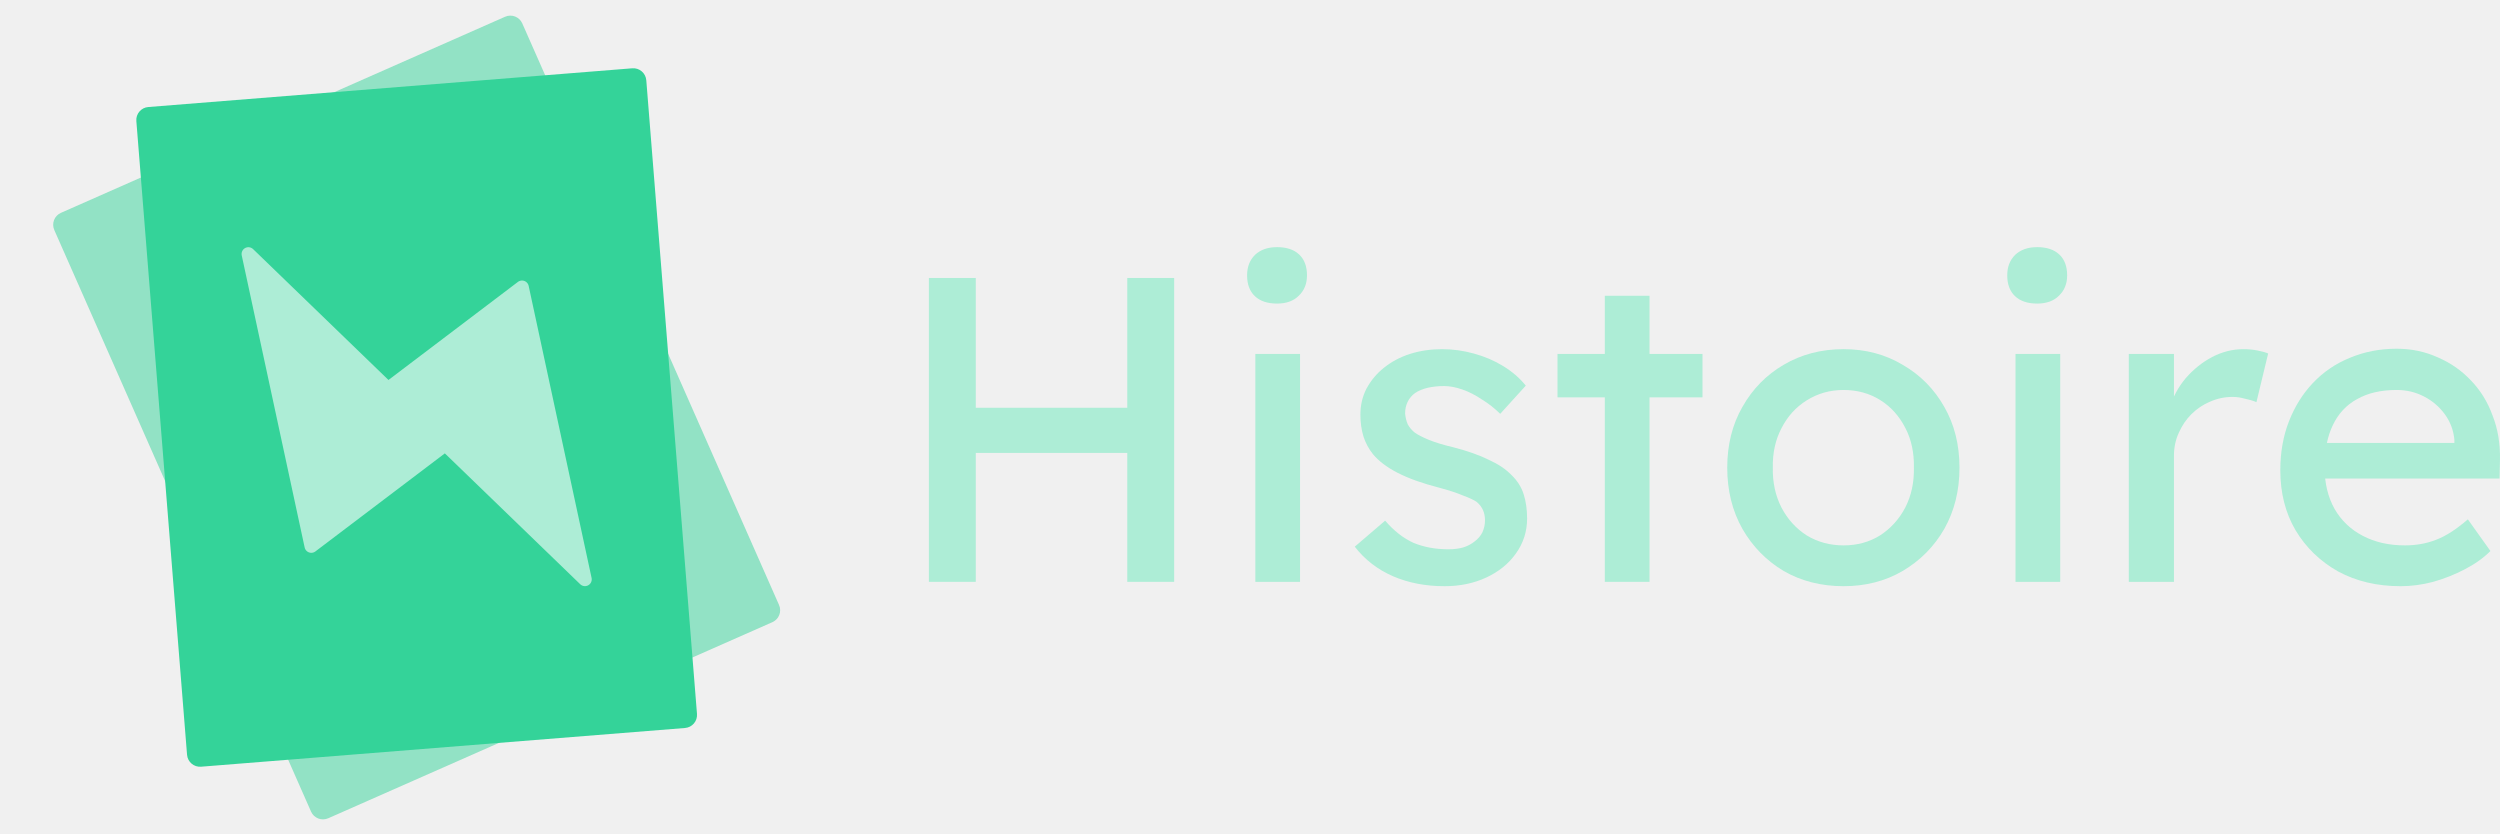
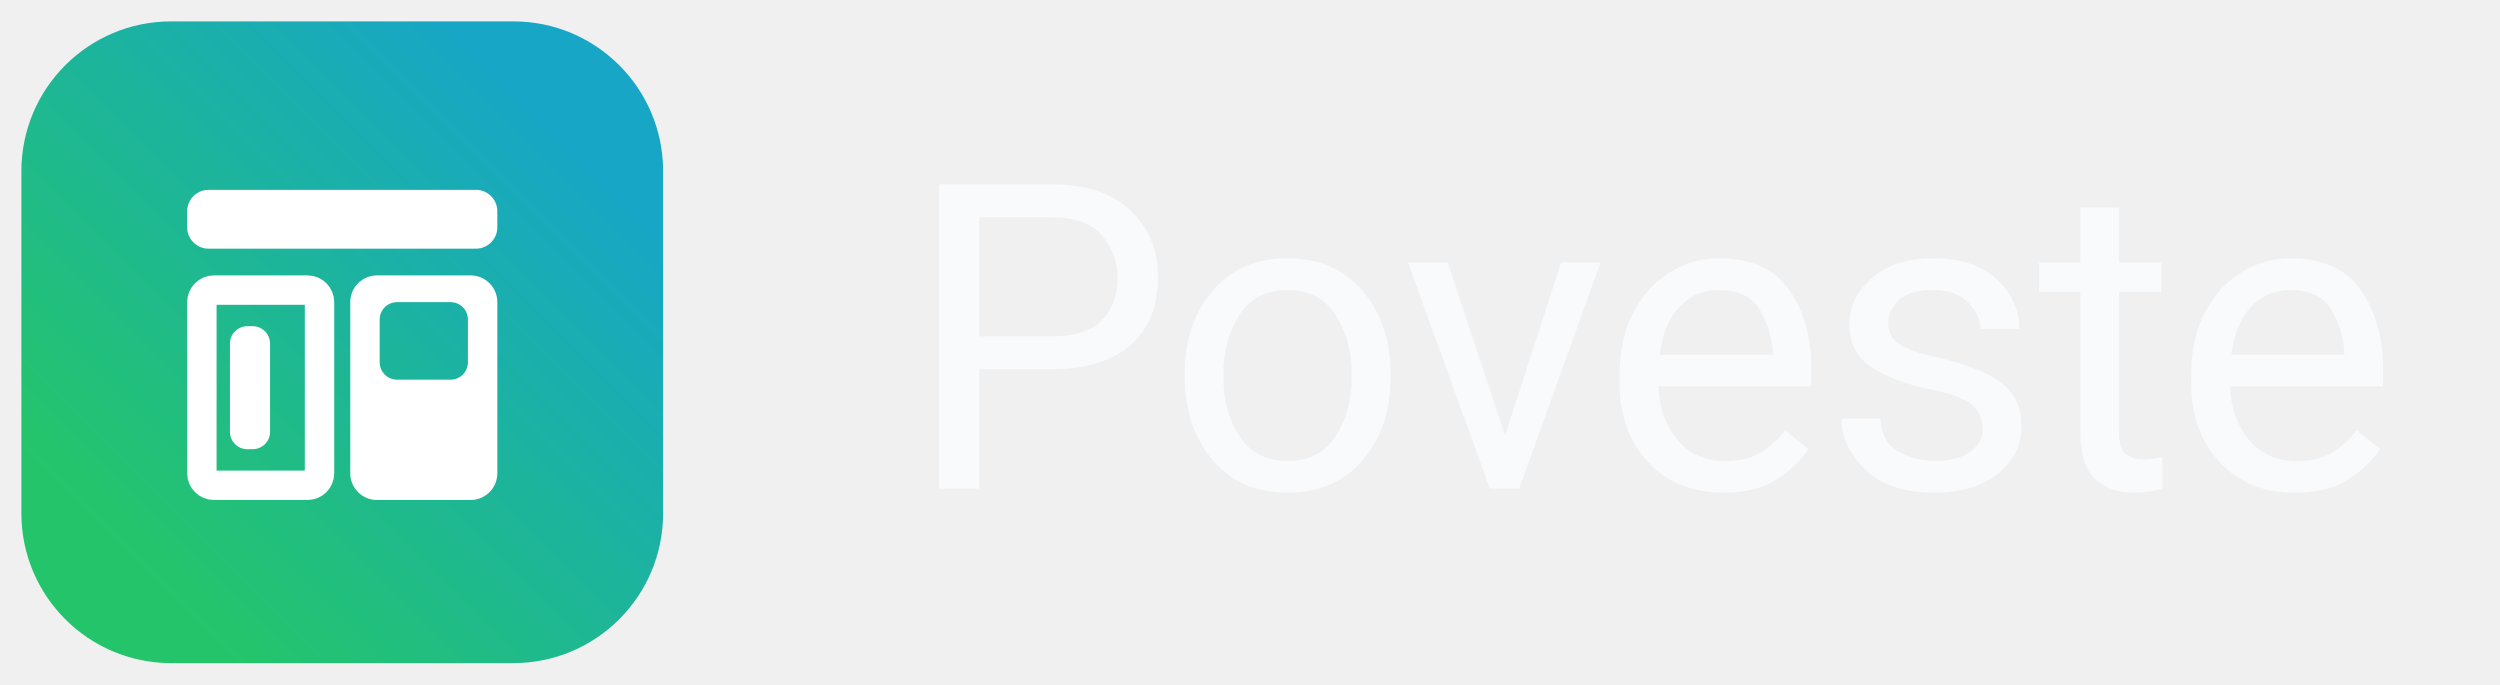
- <svg xmlns="http://www.w3.org/2000/svg" width="1536" height="512" viewBox="0 0 1536 512" version="1.1" id="svg5">
-   <defs id="defs2" />
-   <g id="layer1">
-     <rect style="opacity:0.5;fill:#34d399;fill-opacity:1;stroke-width:1.004" id="rect1372" width="314.309" height="406.609" x="-26.565" y="134.751" transform="rotate(-23.82126)" ry="8" />
-     <rect style="fill:#34d399;fill-opacity:1;stroke-width:1.004" id="rect850" width="314.309" height="406.609" x="77.572" y="72.809" ry="8" transform="rotate(-4.574453)" />
-   </g>
-   <g id="layer3">
-     <path id="path1657-3" style="display:inline;fill:#adedd6;fill-opacity:1;stroke:#adedd6;stroke-width:8.349;stroke-linecap:butt;stroke-linejoin:round;stroke-miterlimit:4;stroke-dasharray:none;stroke-opacity:1" d="M 359.389,355.951 320.729,176.529 238.346,238.941 Z M 273.641,273.066 152.598,156.056 191.258,335.478 Z" />
-     <g aria-label="Histoire" id="text1821-4" style="font-size:231.926px;line-height:1.25;font-family:Sen;-inkscape-font-specification:Sen;fill:#adedd6;fill-opacity:1;stroke-width:5.798" transform="matrix(1.150056,0,0,1.150056,-105.4016,-38.41423)">
-       <path d="M 693.876,344.248 V 181.9 h 25.048 v 162.348 z m -105.99,0 V 181.9 h 25.048 v 162.348 z m 10.901,-68.882 v -24.12 h 106.222 v 24.12 z" style="font-family:'Lexend Deca';-inkscape-font-specification:'Lexend Deca';fill:#adedd6;fill-opacity:1" id="path16857" />
-       <path d="M 762.294,344.248 V 222.487 h 23.888 v 121.761 z m 11.596,-148.665 q -7.654,0 -11.828,-3.943 -4.175,-3.943 -4.175,-11.132 0,-6.726 4.175,-10.901 4.407,-4.175 11.828,-4.175 7.654,0 11.828,3.943 4.175,3.943 4.175,11.132 0,6.726 -4.407,10.901 -4.175,4.175 -11.596,4.175 z" style="font-family:'Lexend Deca';-inkscape-font-specification:'Lexend Deca';fill:#adedd6;fill-opacity:1" id="path16859" />
-       <path d="m 863.414,346.567 q -15.307,0 -27.599,-5.334 -12.292,-5.334 -20.409,-15.771 l 16.235,-13.916 q 6.958,8.117 15.075,11.828 8.349,3.479 18.786,3.479 4.175,0 7.654,-0.928 3.711,-1.16 6.262,-3.247 2.783,-2.087 4.175,-4.87 1.392,-3.015 1.392,-6.494 0,-6.03 -4.407,-9.741 -2.319,-1.623 -7.422,-3.479 -4.87,-2.087 -12.756,-4.175 -13.452,-3.479 -22.033,-7.885 -8.581,-4.407 -13.22,-9.973 -3.479,-4.407 -5.102,-9.509 -1.623,-5.334 -1.623,-11.596 0,-7.654 3.247,-13.916 3.479,-6.494 9.277,-11.132 6.03,-4.87 13.916,-7.422 8.117,-2.551 17.163,-2.551 8.581,0 16.931,2.319 8.581,2.319 15.771,6.726 7.19,4.407 12.06,10.437 l -13.684,15.075 q -4.407,-4.407 -9.741,-7.654 -5.102,-3.479 -10.437,-5.334 -5.334,-1.855 -9.741,-1.855 -4.87,0 -8.813,0.928 -3.943,0.928 -6.726,2.783 -2.551,1.855 -3.943,4.639 -1.392,2.783 -1.392,6.262 0.232,3.015 1.392,5.798 1.392,2.551 3.711,4.407 2.551,1.855 7.654,3.943 5.102,2.087 12.988,3.943 11.596,3.015 19.018,6.726 7.654,3.479 12.06,8.117 4.639,4.407 6.494,10.205 1.855,5.798 1.855,12.988 0,10.437 -6.03,18.786 -5.798,8.117 -15.771,12.756 -9.973,4.639 -22.265,4.639 z" style="font-family:'Lexend Deca';-inkscape-font-specification:'Lexend Deca';fill:#adedd6;fill-opacity:1" id="path16861" />
-       <path d="M 948.994,344.248 V 191.409 h 23.888 v 152.839 z m -25.28,-98.569 v -23.193 h 77.463 v 23.193 z" style="font-family:'Lexend Deca';-inkscape-font-specification:'Lexend Deca';fill:#adedd6;fill-opacity:1" id="path16863" />
-       <path d="m 1076.553,346.567 q -17.858,0 -32.006,-8.117 -13.916,-8.349 -22.033,-22.497 -8.117,-14.379 -8.117,-32.702 0,-18.322 8.117,-32.47 8.117,-14.379 22.033,-22.497 14.148,-8.349 32.006,-8.349 17.626,0 31.542,8.349 14.148,8.117 22.265,22.497 8.117,14.147 8.117,32.47 0,18.322 -8.117,32.702 -8.117,14.147 -22.265,22.497 -13.916,8.117 -31.542,8.117 z m 0,-21.801 q 10.9,0 19.482,-5.334 8.581,-5.566 13.452,-14.843 4.87,-9.509 4.638,-21.337 0.232,-12.06 -4.638,-21.337 -4.87,-9.509 -13.452,-14.843 -8.581,-5.334 -19.482,-5.334 -10.9,0 -19.714,5.566 -8.581,5.334 -13.452,14.843 -4.87,9.277 -4.639,21.105 -0.232,11.828 4.639,21.337 4.87,9.277 13.452,14.843 8.813,5.334 19.714,5.334 z" style="font-family:'Lexend Deca';-inkscape-font-specification:'Lexend Deca';fill:#adedd6;fill-opacity:1" id="path16865" />
-       <path d="M 1168.395,344.248 V 222.487 h 23.888 v 121.761 z m 11.596,-148.665 q -7.654,0 -11.828,-3.943 -4.175,-3.943 -4.175,-11.132 0,-6.726 4.175,-10.901 4.407,-4.175 11.828,-4.175 7.654,0 11.828,3.943 4.175,3.943 4.175,11.132 0,6.726 -4.407,10.901 -4.175,4.175 -11.596,4.175 z" style="font-family:'Lexend Deca';-inkscape-font-specification:'Lexend Deca';fill:#adedd6;fill-opacity:1" id="path16867" />
-       <path d="M 1228.928,344.248 V 222.487 h 24.12 v 38.268 l -2.319,-9.277 q 2.551,-8.813 8.581,-16.003 6.262,-7.19 14.148,-11.364 8.117,-4.175 16.699,-4.175 3.943,0 7.422,0.696 3.711,0.696 5.798,1.623 l -6.262,25.976 q -2.783,-1.16 -6.262,-1.855 -3.247,-0.928 -6.494,-0.928 -6.262,0 -12.06,2.551 -5.566,2.319 -9.973,6.726 -4.175,4.175 -6.726,9.973 -2.551,5.566 -2.551,12.292 v 67.259 z" style="font-family:'Lexend Deca';-inkscape-font-specification:'Lexend Deca';fill:#adedd6;fill-opacity:1" id="path16869" />
-       <path d="m 1374.113,346.567 q -18.786,0 -33.397,-7.885 -14.379,-8.117 -22.729,-22.033 -8.117,-13.916 -8.117,-32.006 0,-14.379 4.639,-26.208 4.638,-11.828 12.756,-20.409 8.349,-8.813 19.714,-13.452 11.596,-4.87 25.048,-4.87 11.828,0 22.033,4.639 10.205,4.407 17.626,12.292 7.654,7.885 11.596,18.786 4.175,10.669 3.943,23.425 l -0.232,10.205 h -99.496 l -5.334,-19.018 h 84.189 l -3.479,3.943 v -5.566 q -0.696,-7.654 -5.102,-13.684 -4.407,-6.03 -11.133,-9.509 -6.726,-3.479 -14.611,-3.479 -12.524,0 -21.105,4.87 -8.581,4.639 -12.988,13.916 -4.407,9.045 -4.407,22.497 0,12.756 5.334,22.265 5.334,9.277 15.075,14.379 9.741,5.102 22.497,5.102 9.045,0 16.699,-3.015 7.886,-3.015 16.931,-10.901 l 12.06,16.931 q -5.566,5.566 -13.684,9.741 -7.886,4.175 -16.931,6.726 -8.813,2.319 -17.395,2.319 z" style="font-family:'Lexend Deca';-inkscape-font-specification:'Lexend Deca';fill:#adedd6;fill-opacity:1" id="path16871" />
-     </g>
-   </g>
-   <g id="layer2" style="display:none">
-     <path id="path1657" style="fill:#b4fae2;fill-opacity:1;stroke:#b4fae2;stroke-width:8;stroke-linecap:butt;stroke-linejoin:round;stroke-miterlimit:4;stroke-dasharray:none;stroke-opacity:1" d="m 296,103.982 -135.531,177.967 h 88.701 z M 262.83,230.051 216,408.018 351.531,230.051 Z" transform="rotate(-4.156553,256,256.0069)" />
-   </g>
+ <svg xmlns="http://www.w3.org/2000/svg" viewBox="0 0 1870 512" fill="none">
+   <defs>
+     <linearGradient id="pvw" x1="96" y1="416" x2="416" y2="96" gradientUnits="userSpaceOnUse">
+       <stop offset="0" stop-color="#24C56A" />
+       <stop offset="1" stop-color="#17A6C6" />
+     </linearGradient>
+   </defs>
+   <rect x="16" y="16" width="480" height="480" rx="112" fill="url(#pvw)" />
+   <rect x="140" y="142" width="232" height="44" rx="16" fill="#fff" />
+   <rect x="151" y="217" width="88" height="146" rx="9" stroke="#fff" stroke-width="22" />
+   <rect x="172" y="244" width="30" height="92" rx="13" fill="#fff" />
+   <rect x="262" y="206" width="110" height="168" rx="20" fill="#fff" />
+   <rect x="284" y="226" width="66" height="58" rx="13" fill="url(#pvw)" />
+   <text x="676" y="256" dominant-baseline="central" font-family="ui-sans-serif, system-ui, -apple-system, 'Segoe UI', Roboto, Helvetica, Arial, sans-serif" font-size="320" font-weight="400" letter-spacing="-4" fill="#f8fafc">Poveste</text>
</svg>
